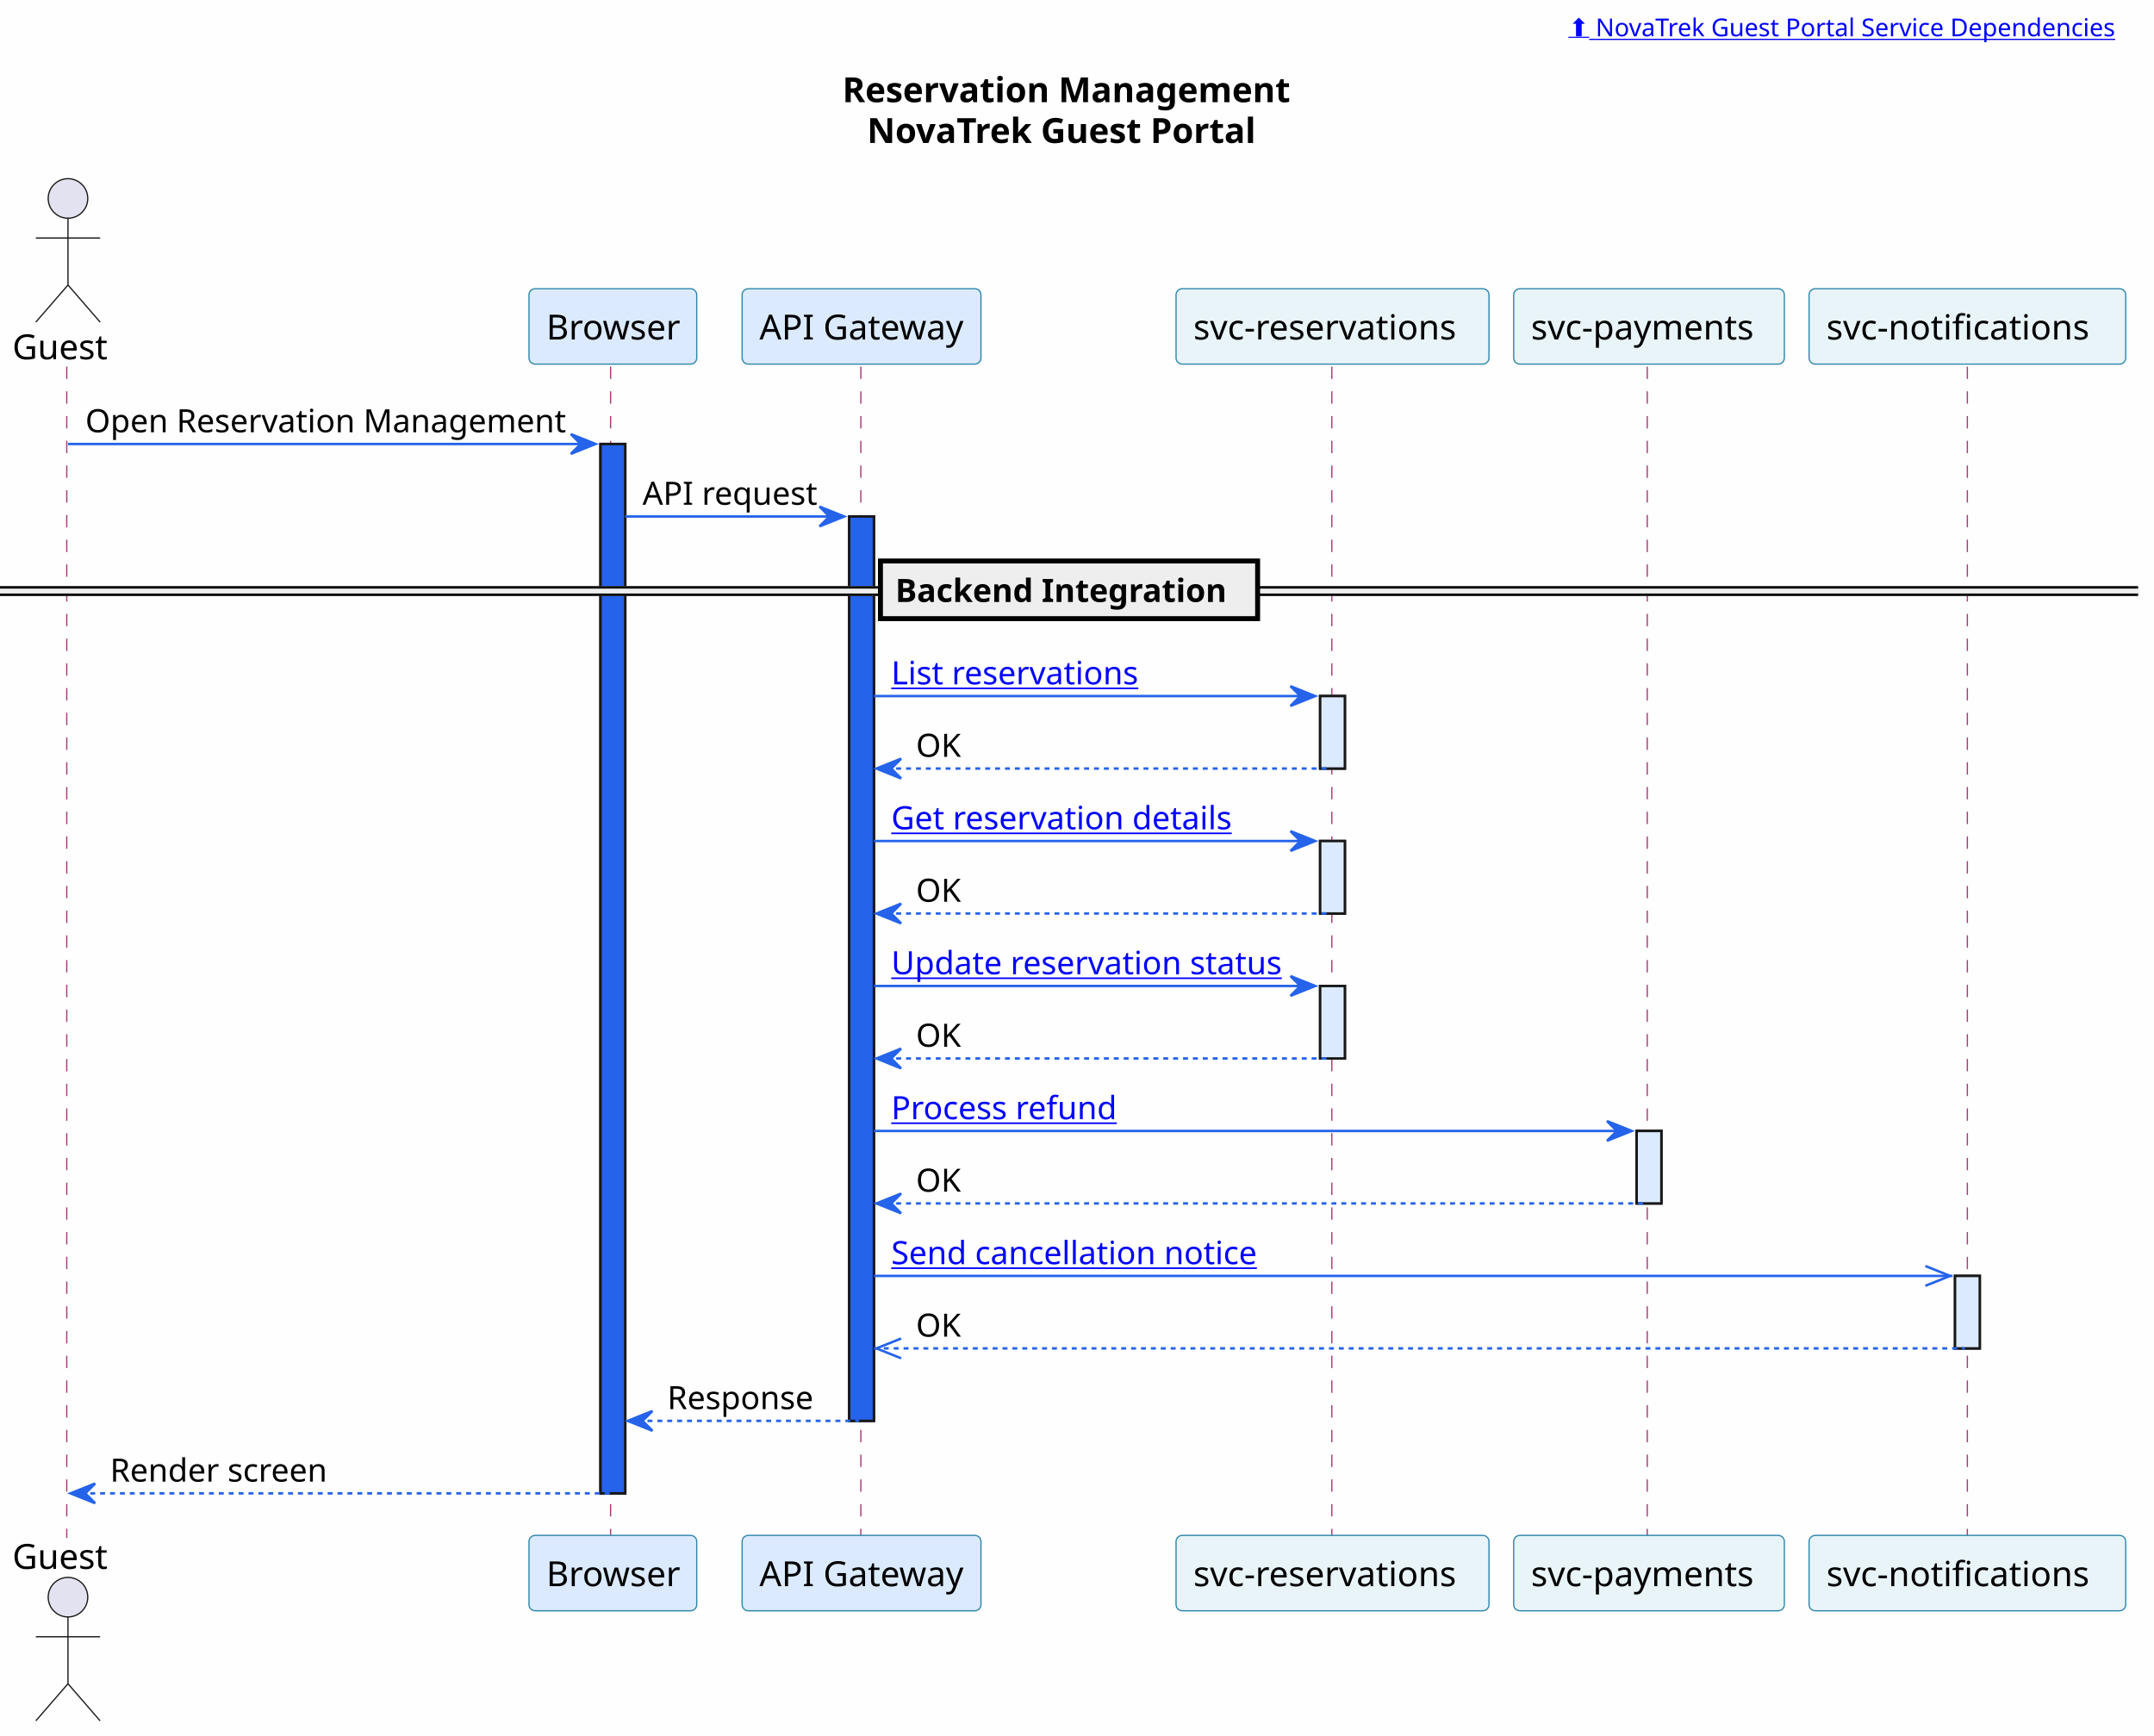
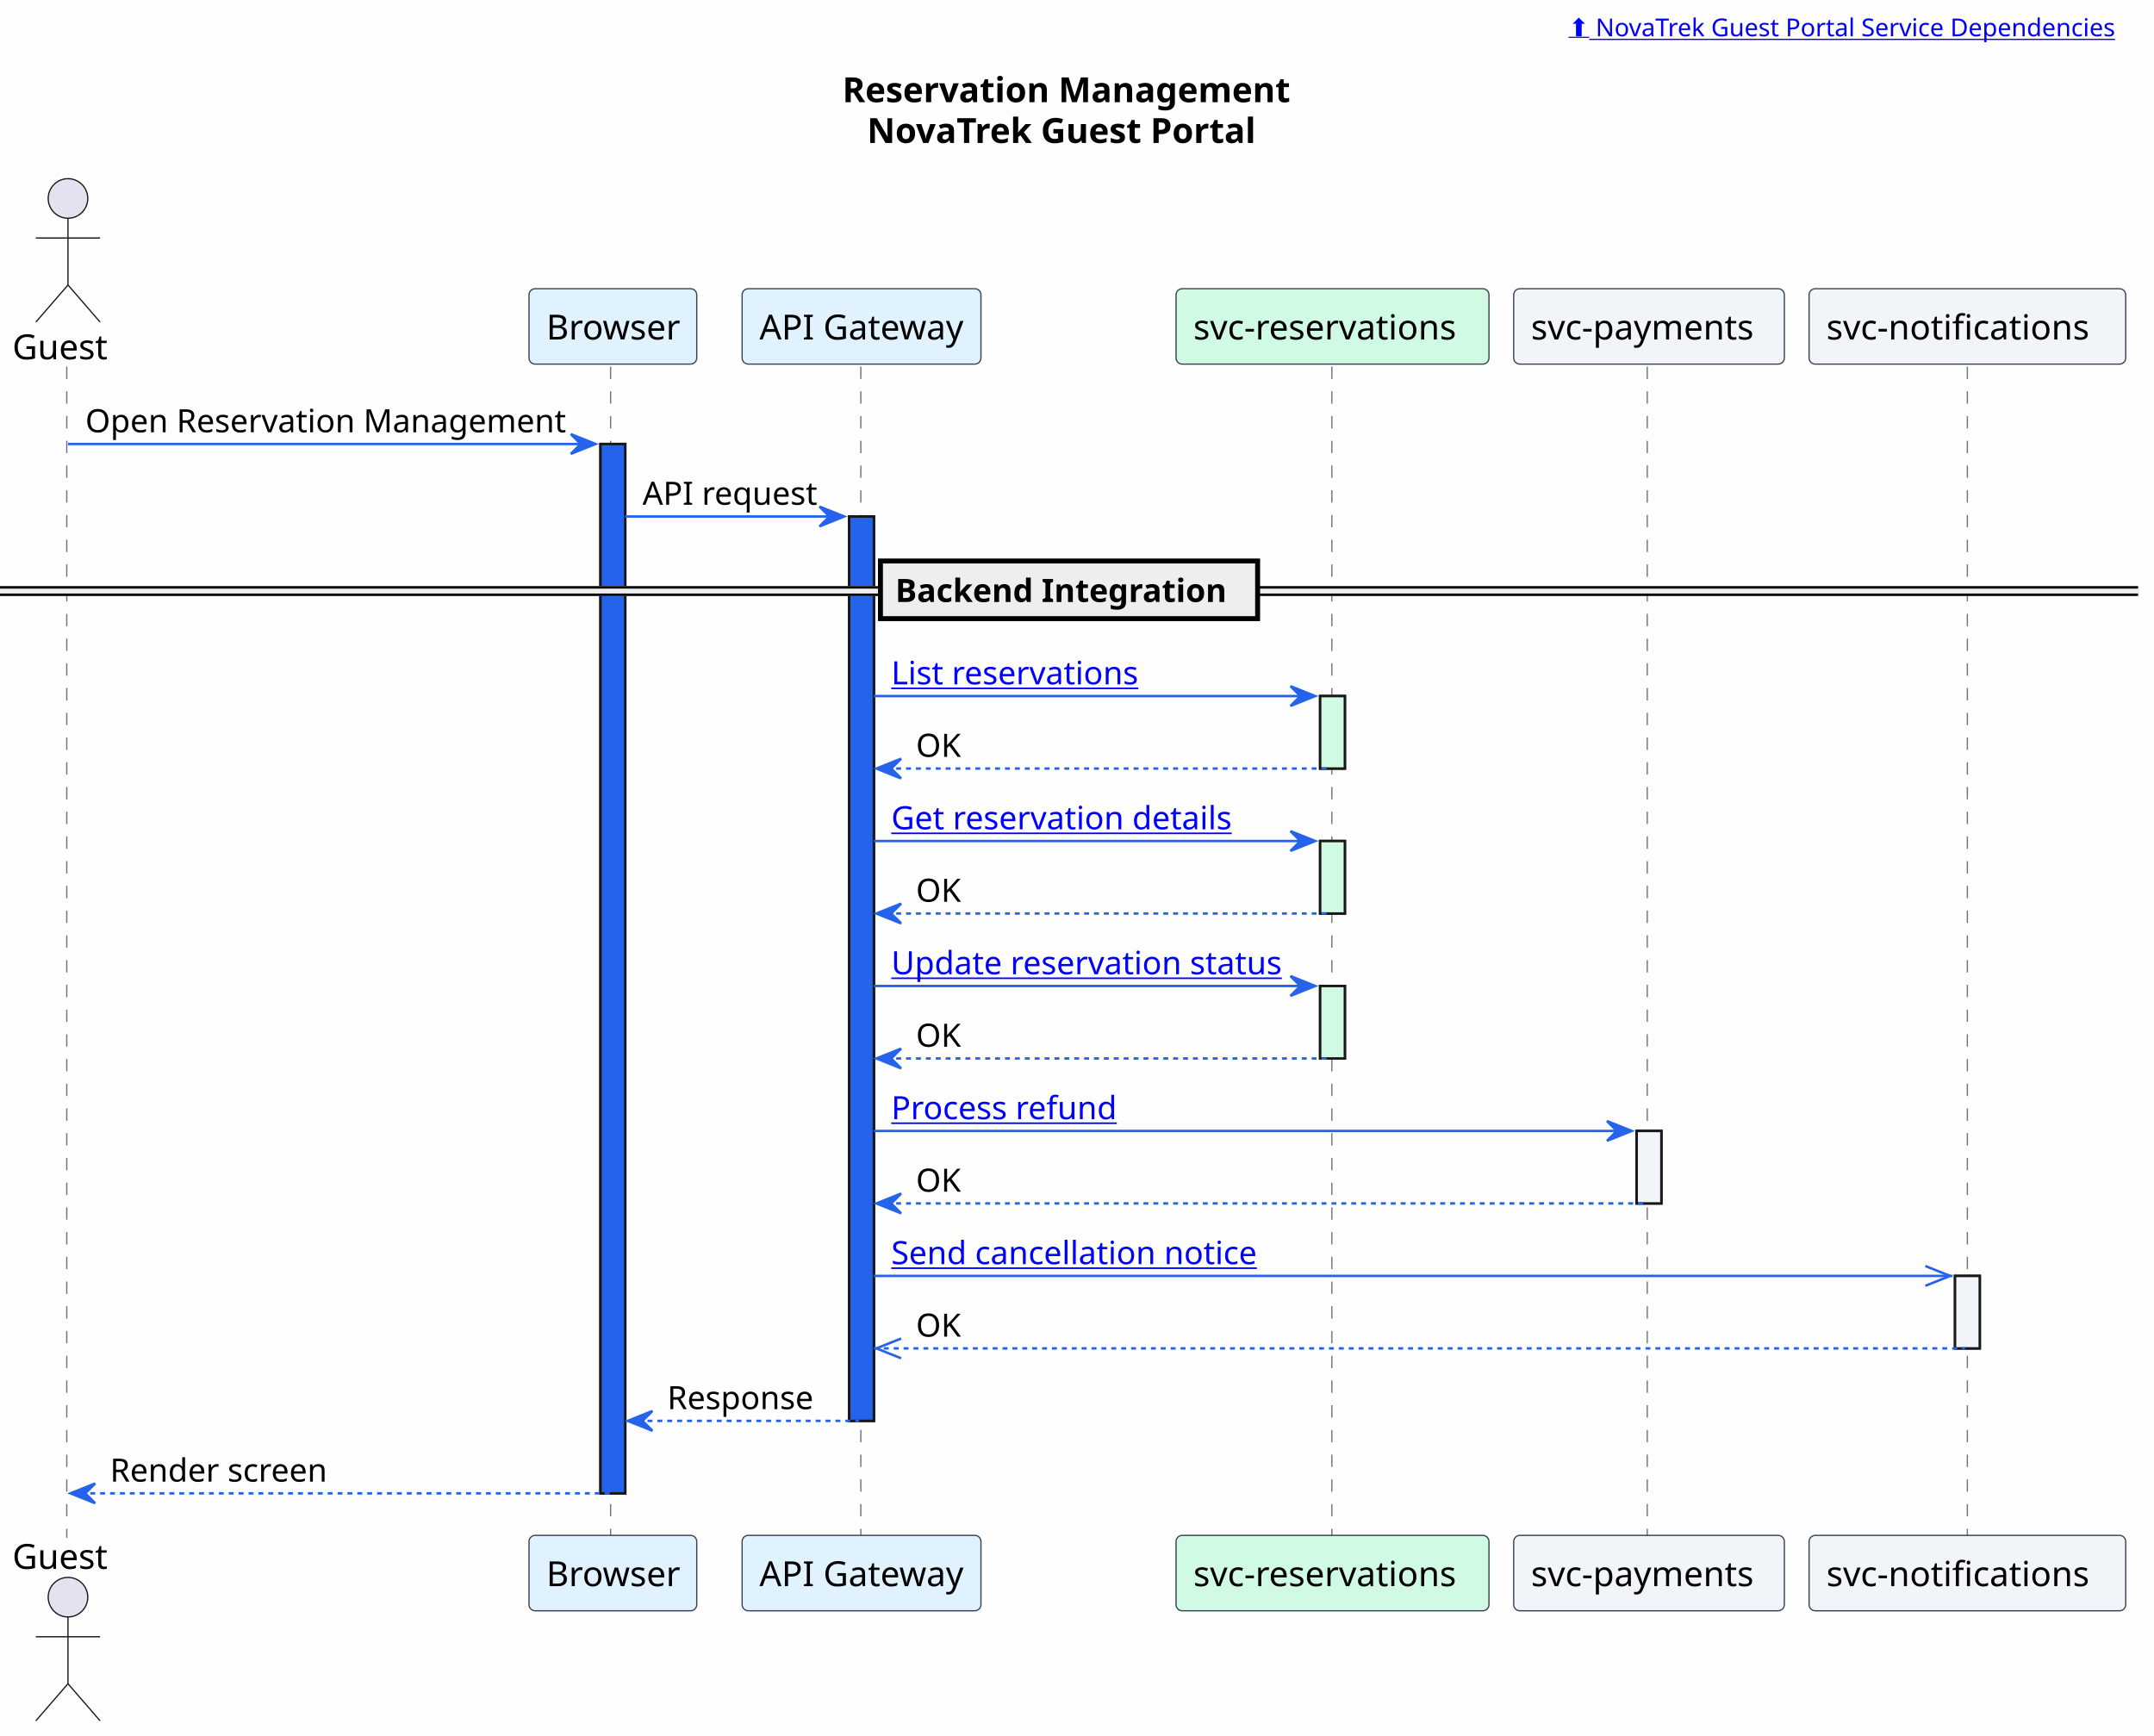
<svg xmlns="http://www.w3.org/2000/svg" xmlns:xlink="http://www.w3.org/1999/xlink" contentStyleType="text/css" data-diagram-type="SEQUENCE" height="702px" preserveAspectRatio="none" style="width:871px;height:702px;background:#FEFEFE;" version="1.1" viewBox="0 0 871 702" width="871px" zoomAndPan="magnify">
  <defs />
  <g>
    <rect fill="#FEFEFE" height="702" style="stroke:none;stroke-width:1;" width="871" x="0" y="0" />
    <text fill="#000000" font-family="'Segoe UI'" font-size="14" font-weight="bold" lengthAdjust="spacing" textLength="182.308" x="340.626" y="41.312">Reservation Management</text>
    <text fill="#000000" font-family="'Segoe UI'" font-size="14" font-weight="bold" lengthAdjust="spacing" textLength="162.326" x="350.617" y="57.801">NovaTrek Guest Portal</text>
    <g>
      <rect fill="#2563EB" height="424.348" style="stroke:#181818;stroke-width:1;" width="10" x="242.822" y="179.553" />
    </g>
    <g>
      <rect fill="#2563EB" height="365.727" style="stroke:#181818;stroke-width:1;" width="10" x="343.379" y="208.863" />
    </g>
    <g>
-       <rect fill="#DBEAFE" height="29.311" style="stroke:#181818;stroke-width:1;" width="10" x="533.819" y="281.484" />
-     </g>
-     <g>
-       <rect fill="#DBEAFE" height="29.311" style="stroke:#181818;stroke-width:1;" width="10" x="533.819" y="340.106" />
-     </g>
-     <g>
-       <rect fill="#DBEAFE" height="29.311" style="stroke:#181818;stroke-width:1;" width="10" x="533.819" y="398.727" />
-     </g>
-     <g>
-       <rect fill="#DBEAFE" height="29.311" style="stroke:#181818;stroke-width:1;" width="10" x="661.808" y="457.348" />
-     </g>
-     <g>
-       <rect fill="#DBEAFE" height="29.311" style="stroke:#181818;stroke-width:1;" width="10" x="790.544" y="515.969" />
+       <rect fill="#D1FAE5" height="29.311" style="stroke:#181818;stroke-width:1;" width="10" x="533.819" y="281.484" />
+     </g>
+     <g>
+       <rect fill="#D1FAE5" height="29.311" style="stroke:#181818;stroke-width:1;" width="10" x="533.819" y="340.106" />
+     </g>
+     <g>
+       <rect fill="#D1FAE5" height="29.311" style="stroke:#181818;stroke-width:1;" width="10" x="533.819" y="398.727" />
+     </g>
+     <g>
+       <rect fill="#F1F5F9" height="29.311" style="stroke:#181818;stroke-width:1;" width="10" x="661.808" y="457.348" />
+     </g>
+     <g>
+       <rect fill="#F1F5F9" height="29.311" style="stroke:#181818;stroke-width:1;" width="10" x="790.544" y="515.969" />
    </g>
    <g class="participant-lifeline" data-entity-uid="part1" data-qualified-name="User" id="part1-lifeline">
      <g>
        <rect fill="#000000" fill-opacity="0" height="473.658" width="8" x="23.489" y="148.242" />
-         <line style="stroke:#A23B72;stroke-width:0.5;stroke-dasharray:5,5;" x1="27" x2="27" y1="148.242" y2="621.9" />
+         <line style="stroke:#6B7280;stroke-width:0.5;stroke-dasharray:5,5;" x1="27" x2="27" y1="148.242" y2="621.9" />
      </g>
    </g>
    <g class="participant-lifeline" data-entity-uid="part2" data-qualified-name="App" id="part2-lifeline">
      <g>
        <rect fill="#000000" fill-opacity="0" height="473.658" width="8" x="243.822" y="148.242" />
-         <line style="stroke:#A23B72;stroke-width:0.5;stroke-dasharray:5,5;" x1="246.906" x2="246.906" y1="148.242" y2="621.9" />
+         <line style="stroke:#6B7280;stroke-width:0.5;stroke-dasharray:5,5;" x1="246.906" x2="246.906" y1="148.242" y2="621.9" />
      </g>
    </g>
    <g class="participant-lifeline" data-entity-uid="part3" data-qualified-name="GW" id="part3-lifeline">
      <g>
        <rect fill="#000000" fill-opacity="0" height="473.658" width="8" x="344.379" y="148.242" />
-         <line style="stroke:#A23B72;stroke-width:0.5;stroke-dasharray:5,5;" x1="348.09" x2="348.09" y1="148.242" y2="621.9" />
+         <line style="stroke:#6B7280;stroke-width:0.5;stroke-dasharray:5,5;" x1="348.09" x2="348.09" y1="148.242" y2="621.9" />
      </g>
    </g>
    <g class="participant-lifeline" data-entity-uid="part4" data-qualified-name="Res" id="part4-lifeline">
      <g>
        <rect fill="#000000" fill-opacity="0" height="473.658" width="8" x="534.819" y="148.242" />
-         <line style="stroke:#A23B72;stroke-width:0.5;stroke-dasharray:5,5;" x1="538.553" x2="538.553" y1="148.242" y2="621.9" />
+         <line style="stroke:#6B7280;stroke-width:0.5;stroke-dasharray:5,5;" x1="538.553" x2="538.553" y1="148.242" y2="621.9" />
      </g>
    </g>
    <g class="participant-lifeline" data-entity-uid="part5" data-qualified-name="Pay" id="part5-lifeline">
      <g>
        <rect fill="#000000" fill-opacity="0" height="473.658" width="8" x="662.808" y="148.242" />
-         <line style="stroke:#A23B72;stroke-width:0.5;stroke-dasharray:5,5;" x1="666.086" x2="666.086" y1="148.242" y2="621.9" />
+         <line style="stroke:#6B7280;stroke-width:0.5;stroke-dasharray:5,5;" x1="666.086" x2="666.086" y1="148.242" y2="621.9" />
      </g>
    </g>
    <g class="participant-lifeline" data-entity-uid="part6" data-qualified-name="Ntfy" id="part6-lifeline">
      <g>
        <rect fill="#000000" fill-opacity="0" height="473.658" width="8" x="791.544" y="148.242" />
-         <line style="stroke:#A23B72;stroke-width:0.5;stroke-dasharray:5,5;" x1="795.529" x2="795.529" y1="148.242" y2="621.9" />
+         <line style="stroke:#6B7280;stroke-width:0.5;stroke-dasharray:5,5;" x1="795.529" x2="795.529" y1="148.242" y2="621.9" />
      </g>
    </g>
    <g class="participant participant-head" data-entity-uid="part1" data-qualified-name="User" id="part1-head">
      <a href="/actors/#guest" target="_top" title="/actors/#guest" xlink:actuate="onRequest" xlink:href="/actors/#guest" xlink:show="new" xlink:title="/actors/#guest" xlink:type="simple">
        <text fill="#000000" font-family="'Segoe UI'" font-size="14" lengthAdjust="spacing" textLength="38.978" x="5" y="145.289">Guest</text>
        <ellipse cx="27.489" cy="80.254" fill="#E2E2F0" rx="8" ry="8" style="stroke:#181818;stroke-width:0.5;" />
        <path d="M27.489,88.254 L27.489,115.254 M14.489,96.254 L40.489,96.254 M27.489,115.254 L14.489,130.254 M27.489,115.254 L40.489,130.254" fill="none" style="stroke:#181818;stroke-width:0.5;" />
      </a>
    </g>
    <g class="participant participant-tail" data-entity-uid="part1" data-qualified-name="User" id="part1-tail">
      <a href="/actors/#guest" target="_top" title="/actors/#guest" xlink:actuate="onRequest" xlink:href="/actors/#guest" xlink:show="new" xlink:title="/actors/#guest" xlink:type="simple">
        <text fill="#000000" font-family="'Segoe UI'" font-size="14" lengthAdjust="spacing" textLength="38.978" x="5" y="634.436">Guest</text>
        <ellipse cx="27.489" cy="645.889" fill="#E2E2F0" rx="8" ry="8" style="stroke:#181818;stroke-width:0.5;" />
        <path d="M27.489,653.889 L27.489,680.889 M14.489,661.889 L40.489,661.889 M27.489,680.889 L14.489,695.889 M27.489,680.889 L40.489,695.889" fill="none" style="stroke:#181818;stroke-width:0.5;" />
      </a>
    </g>
    <g class="participant participant-head" data-entity-uid="part2" data-qualified-name="App" id="part2-head">
      <a href="/applications/web-guest-portal/" target="_top" title="/applications/web-guest-portal/" xlink:actuate="onRequest" xlink:href="/applications/web-guest-portal/" xlink:show="new" xlink:title="/applications/web-guest-portal/" xlink:type="simple">
-         <rect fill="#DBEAFE" height="30.488" rx="2.5" ry="2.5" style="stroke:#2E86AB;stroke-width:0.5;" width="67.833" x="213.906" y="116.754" />
+         <rect fill="#E0F2FE" height="30.488" rx="2.5" ry="2.5" style="stroke:#374151;stroke-width:0.5;" width="67.833" x="213.906" y="116.754" />
        <text fill="#000000" font-family="'Segoe UI'" font-size="14" lengthAdjust="spacing" textLength="53.833" x="220.906" y="137.289">Browser</text>
      </a>
    </g>
    <g class="participant participant-tail" data-entity-uid="part2" data-qualified-name="App" id="part2-tail">
      <a href="/applications/web-guest-portal/" target="_top" title="/applications/web-guest-portal/" xlink:actuate="onRequest" xlink:href="/applications/web-guest-portal/" xlink:show="new" xlink:title="/applications/web-guest-portal/" xlink:type="simple">
-         <rect fill="#DBEAFE" height="30.488" rx="2.5" ry="2.5" style="stroke:#2E86AB;stroke-width:0.5;" width="67.833" x="213.906" y="620.9" />
+         <rect fill="#E0F2FE" height="30.488" rx="2.5" ry="2.5" style="stroke:#374151;stroke-width:0.5;" width="67.833" x="213.906" y="620.9" />
        <text fill="#000000" font-family="'Segoe UI'" font-size="14" lengthAdjust="spacing" textLength="53.833" x="220.906" y="641.436">Browser</text>
      </a>
    </g>
    <g class="participant participant-head" data-entity-uid="part3" data-qualified-name="GW" id="part3-head">
      <a href="/actors/#api-gateway" target="_top" title="/actors/#api-gateway" xlink:actuate="onRequest" xlink:href="/actors/#api-gateway" xlink:show="new" xlink:title="/actors/#api-gateway" xlink:type="simple">
-         <rect fill="#DBEAFE" height="30.488" rx="2.5" ry="2.5" style="stroke:#2E86AB;stroke-width:0.5;" width="96.578" x="300.09" y="116.754" />
+         <rect fill="#E0F2FE" height="30.488" rx="2.5" ry="2.5" style="stroke:#374151;stroke-width:0.5;" width="96.578" x="300.09" y="116.754" />
        <text fill="#000000" font-family="'Segoe UI'" font-size="14" lengthAdjust="spacing" textLength="82.578" x="307.09" y="137.289">API Gateway</text>
      </a>
    </g>
    <g class="participant participant-tail" data-entity-uid="part3" data-qualified-name="GW" id="part3-tail">
      <a href="/actors/#api-gateway" target="_top" title="/actors/#api-gateway" xlink:actuate="onRequest" xlink:href="/actors/#api-gateway" xlink:show="new" xlink:title="/actors/#api-gateway" xlink:type="simple">
-         <rect fill="#DBEAFE" height="30.488" rx="2.5" ry="2.5" style="stroke:#2E86AB;stroke-width:0.5;" width="96.578" x="300.09" y="620.9" />
+         <rect fill="#E0F2FE" height="30.488" rx="2.5" ry="2.5" style="stroke:#374151;stroke-width:0.5;" width="96.578" x="300.09" y="620.9" />
        <text fill="#000000" font-family="'Segoe UI'" font-size="14" lengthAdjust="spacing" textLength="82.578" x="307.09" y="641.436">API Gateway</text>
      </a>
    </g>
    <g class="participant participant-head" data-entity-uid="part4" data-qualified-name="Res" id="part4-head">
      <a href="/microservices/svc-reservations/" target="_top" title="/microservices/svc-reservations/" xlink:actuate="onRequest" xlink:href="/microservices/svc-reservations/" xlink:show="new" xlink:title="/microservices/svc-reservations/" xlink:type="simple">
-         <rect fill="#E8F4F8" height="30.488" rx="2.5" ry="2.5" style="stroke:#2E86AB;stroke-width:0.5;" width="126.533" x="475.553" y="116.754" />
+         <rect fill="#D1FAE5" height="30.488" rx="2.5" ry="2.5" style="stroke:#374151;stroke-width:0.5;" width="126.533" x="475.553" y="116.754" />
        <text fill="#000000" font-family="'Segoe UI'" font-size="14" lengthAdjust="spacing" textLength="112.533" x="482.553" y="137.289">svc-reservations</text>
      </a>
    </g>
    <g class="participant participant-tail" data-entity-uid="part4" data-qualified-name="Res" id="part4-tail">
      <a href="/microservices/svc-reservations/" target="_top" title="/microservices/svc-reservations/" xlink:actuate="onRequest" xlink:href="/microservices/svc-reservations/" xlink:show="new" xlink:title="/microservices/svc-reservations/" xlink:type="simple">
-         <rect fill="#E8F4F8" height="30.488" rx="2.5" ry="2.5" style="stroke:#2E86AB;stroke-width:0.5;" width="126.533" x="475.553" y="620.9" />
+         <rect fill="#D1FAE5" height="30.488" rx="2.5" ry="2.5" style="stroke:#374151;stroke-width:0.5;" width="126.533" x="475.553" y="620.9" />
        <text fill="#000000" font-family="'Segoe UI'" font-size="14" lengthAdjust="spacing" textLength="112.533" x="482.553" y="641.436">svc-reservations</text>
      </a>
    </g>
    <g class="participant participant-head" data-entity-uid="part5" data-qualified-name="Pay" id="part5-head">
      <a href="/microservices/svc-payments/" target="_top" title="/microservices/svc-payments/" xlink:actuate="onRequest" xlink:href="/microservices/svc-payments/" xlink:show="new" xlink:title="/microservices/svc-payments/" xlink:type="simple">
-         <rect fill="#E8F4F8" height="30.488" rx="2.5" ry="2.5" style="stroke:#2E86AB;stroke-width:0.5;" width="109.443" x="612.086" y="116.754" />
+         <rect fill="#F1F5F9" height="30.488" rx="2.5" ry="2.5" style="stroke:#374151;stroke-width:0.5;" width="109.443" x="612.086" y="116.754" />
        <text fill="#000000" font-family="'Segoe UI'" font-size="14" lengthAdjust="spacing" textLength="95.443" x="619.086" y="137.289">svc-payments</text>
      </a>
    </g>
    <g class="participant participant-tail" data-entity-uid="part5" data-qualified-name="Pay" id="part5-tail">
      <a href="/microservices/svc-payments/" target="_top" title="/microservices/svc-payments/" xlink:actuate="onRequest" xlink:href="/microservices/svc-payments/" xlink:show="new" xlink:title="/microservices/svc-payments/" xlink:type="simple">
-         <rect fill="#E8F4F8" height="30.488" rx="2.5" ry="2.5" style="stroke:#2E86AB;stroke-width:0.5;" width="109.443" x="612.086" y="620.9" />
+         <rect fill="#F1F5F9" height="30.488" rx="2.5" ry="2.5" style="stroke:#374151;stroke-width:0.5;" width="109.443" x="612.086" y="620.9" />
        <text fill="#000000" font-family="'Segoe UI'" font-size="14" lengthAdjust="spacing" textLength="95.443" x="619.086" y="641.436">svc-payments</text>
      </a>
    </g>
    <g class="participant participant-head" data-entity-uid="part6" data-qualified-name="Ntfy" id="part6-head">
      <a href="/microservices/svc-notifications/" target="_top" title="/microservices/svc-notifications/" xlink:actuate="onRequest" xlink:href="/microservices/svc-notifications/" xlink:show="new" xlink:title="/microservices/svc-notifications/" xlink:type="simple">
-         <rect fill="#E8F4F8" height="30.488" rx="2.5" ry="2.5" style="stroke:#2E86AB;stroke-width:0.5;" width="128.03" x="731.529" y="116.754" />
+         <rect fill="#F1F5F9" height="30.488" rx="2.5" ry="2.5" style="stroke:#374151;stroke-width:0.5;" width="128.03" x="731.529" y="116.754" />
        <text fill="#000000" font-family="'Segoe UI'" font-size="14" lengthAdjust="spacing" textLength="114.03" x="738.529" y="137.289">svc-notifications</text>
      </a>
    </g>
    <g class="participant participant-tail" data-entity-uid="part6" data-qualified-name="Ntfy" id="part6-tail">
      <a href="/microservices/svc-notifications/" target="_top" title="/microservices/svc-notifications/" xlink:actuate="onRequest" xlink:href="/microservices/svc-notifications/" xlink:show="new" xlink:title="/microservices/svc-notifications/" xlink:type="simple">
-         <rect fill="#E8F4F8" height="30.488" rx="2.5" ry="2.5" style="stroke:#2E86AB;stroke-width:0.5;" width="128.03" x="731.529" y="620.9" />
+         <rect fill="#F1F5F9" height="30.488" rx="2.5" ry="2.5" style="stroke:#374151;stroke-width:0.5;" width="128.03" x="731.529" y="620.9" />
        <text fill="#000000" font-family="'Segoe UI'" font-size="14" lengthAdjust="spacing" textLength="114.03" x="738.529" y="641.436">svc-notifications</text>
      </a>
    </g>
    <g>
      <rect fill="#2563EB" height="424.348" style="stroke:#181818;stroke-width:1;" width="10" x="242.822" y="179.553" />
    </g>
    <g>
      <rect fill="#2563EB" height="365.727" style="stroke:#181818;stroke-width:1;" width="10" x="343.379" y="208.863" />
    </g>
    <g>
-       <rect fill="#DBEAFE" height="29.311" style="stroke:#181818;stroke-width:1;" width="10" x="533.819" y="281.484" />
-     </g>
-     <g>
-       <rect fill="#DBEAFE" height="29.311" style="stroke:#181818;stroke-width:1;" width="10" x="533.819" y="340.106" />
-     </g>
-     <g>
-       <rect fill="#DBEAFE" height="29.311" style="stroke:#181818;stroke-width:1;" width="10" x="533.819" y="398.727" />
-     </g>
-     <g>
-       <rect fill="#DBEAFE" height="29.311" style="stroke:#181818;stroke-width:1;" width="10" x="661.808" y="457.348" />
-     </g>
-     <g>
-       <rect fill="#DBEAFE" height="29.311" style="stroke:#181818;stroke-width:1;" width="10" x="790.544" y="515.969" />
+       <rect fill="#D1FAE5" height="29.311" style="stroke:#181818;stroke-width:1;" width="10" x="533.819" y="281.484" />
+     </g>
+     <g>
+       <rect fill="#D1FAE5" height="29.311" style="stroke:#181818;stroke-width:1;" width="10" x="533.819" y="340.106" />
+     </g>
+     <g>
+       <rect fill="#D1FAE5" height="29.311" style="stroke:#181818;stroke-width:1;" width="10" x="533.819" y="398.727" />
+     </g>
+     <g>
+       <rect fill="#F1F5F9" height="29.311" style="stroke:#181818;stroke-width:1;" width="10" x="661.808" y="457.348" />
+     </g>
+     <g>
+       <rect fill="#F1F5F9" height="29.311" style="stroke:#181818;stroke-width:1;" width="10" x="790.544" y="515.969" />
    </g>
    <g class="message" data-entity-1="part1" data-entity-2="part2" id="msg1">
      <polygon fill="#2563EB" points="230.822,175.553,240.822,179.553,230.822,183.553,234.822,179.553" style="stroke:#2563EB;stroke-width:1;" />
      <line style="stroke:#2563EB;stroke-width:1;" x1="27.489" x2="236.822" y1="179.553" y2="179.553" />
      <text fill="#000000" font-family="'Segoe UI'" font-size="13" lengthAdjust="spacing" textLength="196.333" x="34.489" y="174.81">Open Reservation Management</text>
    </g>
    <g class="message" data-entity-1="part2" data-entity-2="part3" id="msg2">
      <polygon fill="#2563EB" points="331.379,204.863,341.379,208.863,331.379,212.863,335.379,208.863" style="stroke:#2563EB;stroke-width:1;" />
      <line style="stroke:#2563EB;stroke-width:1;" x1="252.822" x2="337.379" y1="208.863" y2="208.863" />
      <text fill="#000000" font-family="'Segoe UI'" font-size="13" lengthAdjust="spacing" textLength="71.557" x="259.822" y="204.121">API request</text>
    </g>
    <rect fill="#EEEEEE" height="3" style="stroke:#EEEEEE;stroke-width:1;" width="864.56" x="0" y="237.519" />
    <line style="stroke:#000000;stroke-width:1;" x1="0" x2="864.56" y1="237.519" y2="237.519" />
    <line style="stroke:#000000;stroke-width:1;" x1="0" x2="864.56" y1="240.519" y2="240.519" />
    <rect fill="#EEEEEE" height="23.311" style="stroke:#000000;stroke-width:2;" width="152.512" x="356.024" y="226.863" />
    <text fill="#000000" font-family="'Segoe UI'" font-size="13" font-weight="bold" lengthAdjust="spacing" textLength="134.227" x="362.024" y="243.432">Backend Integration</text>
    <g class="message" data-entity-1="part3" data-entity-2="part4" id="msg3">
      <polygon fill="#2563EB" points="521.819,277.484,531.819,281.484,521.819,285.484,525.819,281.484" style="stroke:#2563EB;stroke-width:1;" />
      <line style="stroke:#2563EB;stroke-width:1;" x1="353.379" x2="527.819" y1="281.484" y2="281.484" />
      <a href="/microservices/svc-reservations/#get-reservations-search-reservations" target="_top" title="/microservices/svc-reservations/#get-reservations-search-reservations" xlink:actuate="onRequest" xlink:href="/microservices/svc-reservations/#get-reservations-search-reservations" xlink:show="new" xlink:title="/microservices/svc-reservations/#get-reservations-search-reservations" xlink:type="simple">
        <text fill="#0000FF" font-family="'Segoe UI'" font-size="13" lengthAdjust="spacing" text-decoration="underline" textLength="103.251" x="360.379" y="276.742">List reservations</text>
      </a>
    </g>
    <g class="message" data-entity-1="part4" data-entity-2="part3" id="msg4">
      <polygon fill="#2563EB" points="364.379,306.795,354.379,310.795,364.379,314.795,360.379,310.795" style="stroke:#2563EB;stroke-width:1;" />
      <line style="stroke:#2563EB;stroke-width:1;stroke-dasharray:2,2;" x1="358.379" x2="537.819" y1="310.795" y2="310.795" />
      <text fill="#000000" font-family="'Segoe UI'" font-size="13" lengthAdjust="spacing" textLength="18.586" x="370.379" y="306.053">OK</text>
    </g>
    <g class="message" data-entity-1="part3" data-entity-2="part4" id="msg5">
      <polygon fill="#2563EB" points="521.819,336.106,531.819,340.106,521.819,344.106,525.819,340.106" style="stroke:#2563EB;stroke-width:1;" />
      <line style="stroke:#2563EB;stroke-width:1;" x1="353.379" x2="527.819" y1="340.106" y2="340.106" />
      <a href="/microservices/svc-reservations/#get-reservationsreservation_id-get-reservation-details" target="_top" title="/microservices/svc-reservations/#get-reservationsreservation_id-get-reservation-details" xlink:actuate="onRequest" xlink:href="/microservices/svc-reservations/#get-reservationsreservation_id-get-reservation-details" xlink:show="new" xlink:title="/microservices/svc-reservations/#get-reservationsreservation_id-get-reservation-details" xlink:type="simple">
        <text fill="#0000FF" font-family="'Segoe UI'" font-size="13" lengthAdjust="spacing" text-decoration="underline" textLength="141.667" x="360.379" y="335.363">Get reservation details</text>
      </a>
    </g>
    <g class="message" data-entity-1="part4" data-entity-2="part3" id="msg6">
      <polygon fill="#2563EB" points="364.379,365.416,354.379,369.416,364.379,373.416,360.379,369.416" style="stroke:#2563EB;stroke-width:1;" />
      <line style="stroke:#2563EB;stroke-width:1;stroke-dasharray:2,2;" x1="358.379" x2="537.819" y1="369.416" y2="369.416" />
      <text fill="#000000" font-family="'Segoe UI'" font-size="13" lengthAdjust="spacing" textLength="18.586" x="370.379" y="364.674">OK</text>
    </g>
    <g class="message" data-entity-1="part3" data-entity-2="part4" id="msg7">
      <polygon fill="#2563EB" points="521.819,394.727,531.819,398.727,521.819,402.727,525.819,398.727" style="stroke:#2563EB;stroke-width:1;" />
      <line style="stroke:#2563EB;stroke-width:1;" x1="353.379" x2="527.819" y1="398.727" y2="398.727" />
      <a href="/microservices/svc-reservations/#put-reservationsreservation_idstatus-transition-reservation-status" target="_top" title="/microservices/svc-reservations/#put-reservationsreservation_idstatus-transition-reservation-status" xlink:actuate="onRequest" xlink:href="/microservices/svc-reservations/#put-reservationsreservation_idstatus-transition-reservation-status" xlink:show="new" xlink:title="/microservices/svc-reservations/#put-reservationsreservation_idstatus-transition-reservation-status" xlink:type="simple">
        <text fill="#0000FF" font-family="'Segoe UI'" font-size="13" lengthAdjust="spacing" text-decoration="underline" textLength="161.44" x="360.379" y="393.984">Update reservation status</text>
      </a>
    </g>
    <g class="message" data-entity-1="part4" data-entity-2="part3" id="msg8">
      <polygon fill="#2563EB" points="364.379,424.037,354.379,428.037,364.379,432.037,360.379,428.037" style="stroke:#2563EB;stroke-width:1;" />
      <line style="stroke:#2563EB;stroke-width:1;stroke-dasharray:2,2;" x1="358.379" x2="537.819" y1="428.037" y2="428.037" />
      <text fill="#000000" font-family="'Segoe UI'" font-size="13" lengthAdjust="spacing" textLength="18.586" x="370.379" y="423.295">OK</text>
    </g>
    <g class="message" data-entity-1="part3" data-entity-2="part5" id="msg9">
      <polygon fill="#2563EB" points="649.808,453.348,659.808,457.348,649.808,461.348,653.808,457.348" style="stroke:#2563EB;stroke-width:1;" />
      <line style="stroke:#2563EB;stroke-width:1;" x1="353.379" x2="655.808" y1="457.348" y2="457.348" />
      <a href="/microservices/svc-payments/#post-paymentspayment_idrefund-initiate-a-refund" target="_top" title="/microservices/svc-payments/#post-paymentspayment_idrefund-initiate-a-refund" xlink:actuate="onRequest" xlink:href="/microservices/svc-payments/#post-paymentspayment_idrefund-initiate-a-refund" xlink:show="new" xlink:title="/microservices/svc-payments/#post-paymentspayment_idrefund-initiate-a-refund" xlink:type="simple">
        <text fill="#0000FF" font-family="'Segoe UI'" font-size="13" lengthAdjust="spacing" text-decoration="underline" textLength="93.418" x="360.379" y="452.606">Process refund</text>
      </a>
    </g>
    <g class="message" data-entity-1="part5" data-entity-2="part3" id="msg10">
      <polygon fill="#2563EB" points="364.379,482.658,354.379,486.658,364.379,490.658,360.379,486.658" style="stroke:#2563EB;stroke-width:1;" />
      <line style="stroke:#2563EB;stroke-width:1;stroke-dasharray:2,2;" x1="358.379" x2="665.808" y1="486.658" y2="486.658" />
      <text fill="#000000" font-family="'Segoe UI'" font-size="13" lengthAdjust="spacing" textLength="18.586" x="370.379" y="481.916">OK</text>
    </g>
    <g class="message" data-entity-1="part3" data-entity-2="part6" id="msg11">
      <line style="stroke:#2563EB;stroke-width:1;" x1="788.544" x2="778.544" y1="515.969" y2="511.969" />
      <line style="stroke:#2563EB;stroke-width:1;" x1="788.544" x2="778.544" y1="515.969" y2="519.969" />
      <line style="stroke:#2563EB;stroke-width:1;" x1="353.379" x2="789.544" y1="515.969" y2="515.969" />
      <a href="/microservices/svc-notifications/#post-notifications-send-a-notification" target="_top" title="/microservices/svc-notifications/#post-notifications-send-a-notification" xlink:actuate="onRequest" xlink:href="/microservices/svc-notifications/#post-notifications-send-a-notification" xlink:show="new" xlink:title="/microservices/svc-notifications/#post-notifications-send-a-notification" xlink:type="simple">
        <text fill="#0000FF" font-family="'Segoe UI'" font-size="13" lengthAdjust="spacing" text-decoration="underline" textLength="152.471" x="360.379" y="511.227">Send cancellation notice</text>
      </a>
    </g>
    <g class="message" data-entity-1="part6" data-entity-2="part3" id="msg12">
      <line style="stroke:#2563EB;stroke-width:1;" x1="354.379" x2="364.379" y1="545.279" y2="541.279" />
      <line style="stroke:#2563EB;stroke-width:1;" x1="354.379" x2="364.379" y1="545.279" y2="549.279" />
      <line style="stroke:#2563EB;stroke-width:1;stroke-dasharray:2,2;" x1="353.379" x2="794.544" y1="545.279" y2="545.279" />
      <text fill="#000000" font-family="'Segoe UI'" font-size="13" lengthAdjust="spacing" textLength="18.586" x="370.379" y="540.537">OK</text>
    </g>
    <g class="message" data-entity-1="part3" data-entity-2="part2" id="msg13">
      <polygon fill="#2563EB" points="263.822,570.59,253.822,574.59,263.822,578.59,259.822,574.59" style="stroke:#2563EB;stroke-width:1;" />
      <line style="stroke:#2563EB;stroke-width:1;stroke-dasharray:2,2;" x1="257.822" x2="347.379" y1="574.59" y2="574.59" />
      <text fill="#000000" font-family="'Segoe UI'" font-size="13" lengthAdjust="spacing" textLength="60.195" x="269.822" y="569.848">Response</text>
    </g>
    <g class="message" data-entity-1="part2" data-entity-2="part1" id="msg14">
      <polygon fill="#2563EB" points="38.489,599.9,28.489,603.9,38.489,607.9,34.489,603.9" style="stroke:#2563EB;stroke-width:1;" />
      <line style="stroke:#2563EB;stroke-width:1;stroke-dasharray:2,2;" x1="32.489" x2="246.822" y1="603.9" y2="603.9" />
      <text fill="#000000" font-family="'Segoe UI'" font-size="13" lengthAdjust="spacing" textLength="89.546" x="44.489" y="599.158">Render screen</text>
    </g>
    <a href="/applications/web-guest-portal/#service-dependencies" target="_top" title="/applications/web-guest-portal/#service-dependencies" xlink:actuate="onRequest" xlink:href="/applications/web-guest-portal/#service-dependencies" xlink:show="new" xlink:title="/applications/web-guest-portal/#service-dependencies" xlink:type="simple">
      <text fill="#0000FF" font-family="'Segoe UI'" font-size="10" lengthAdjust="spacing" text-decoration="underline" textLength="229.331" x="634.229" y="14.668">⬆ NovaTrek Guest Portal Service Dependencies</text>
    </a>
  </g>
</svg>
